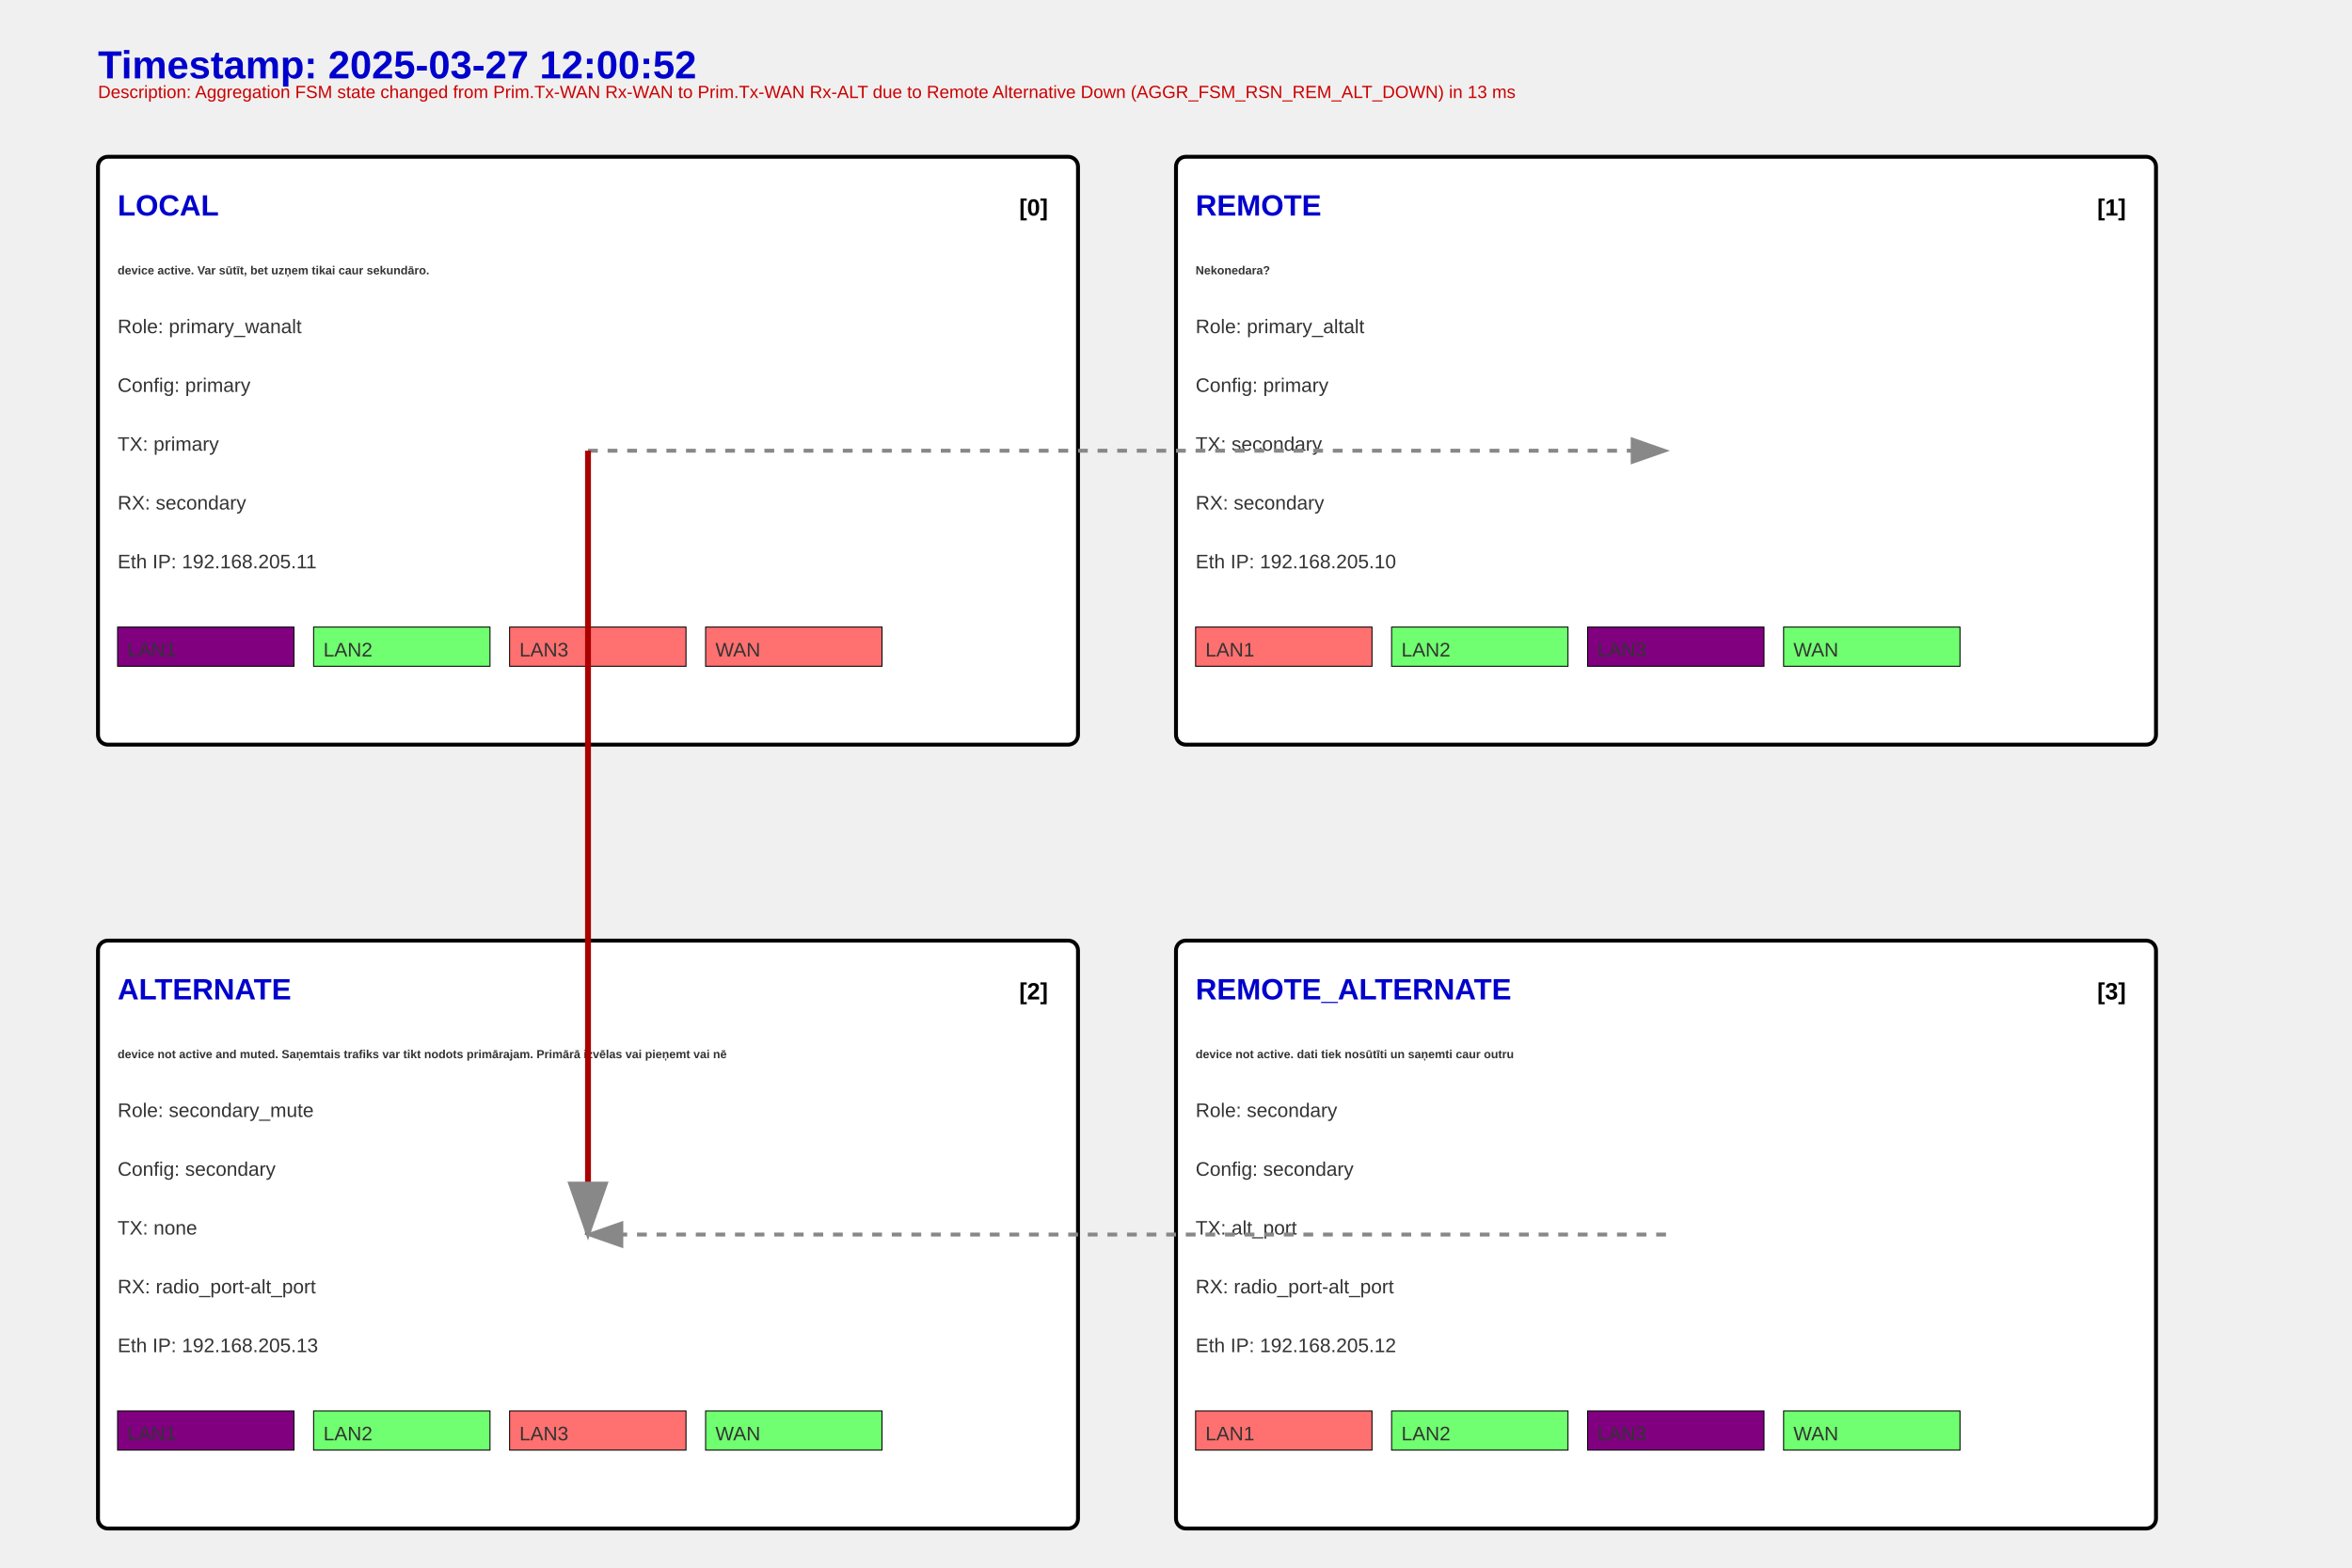
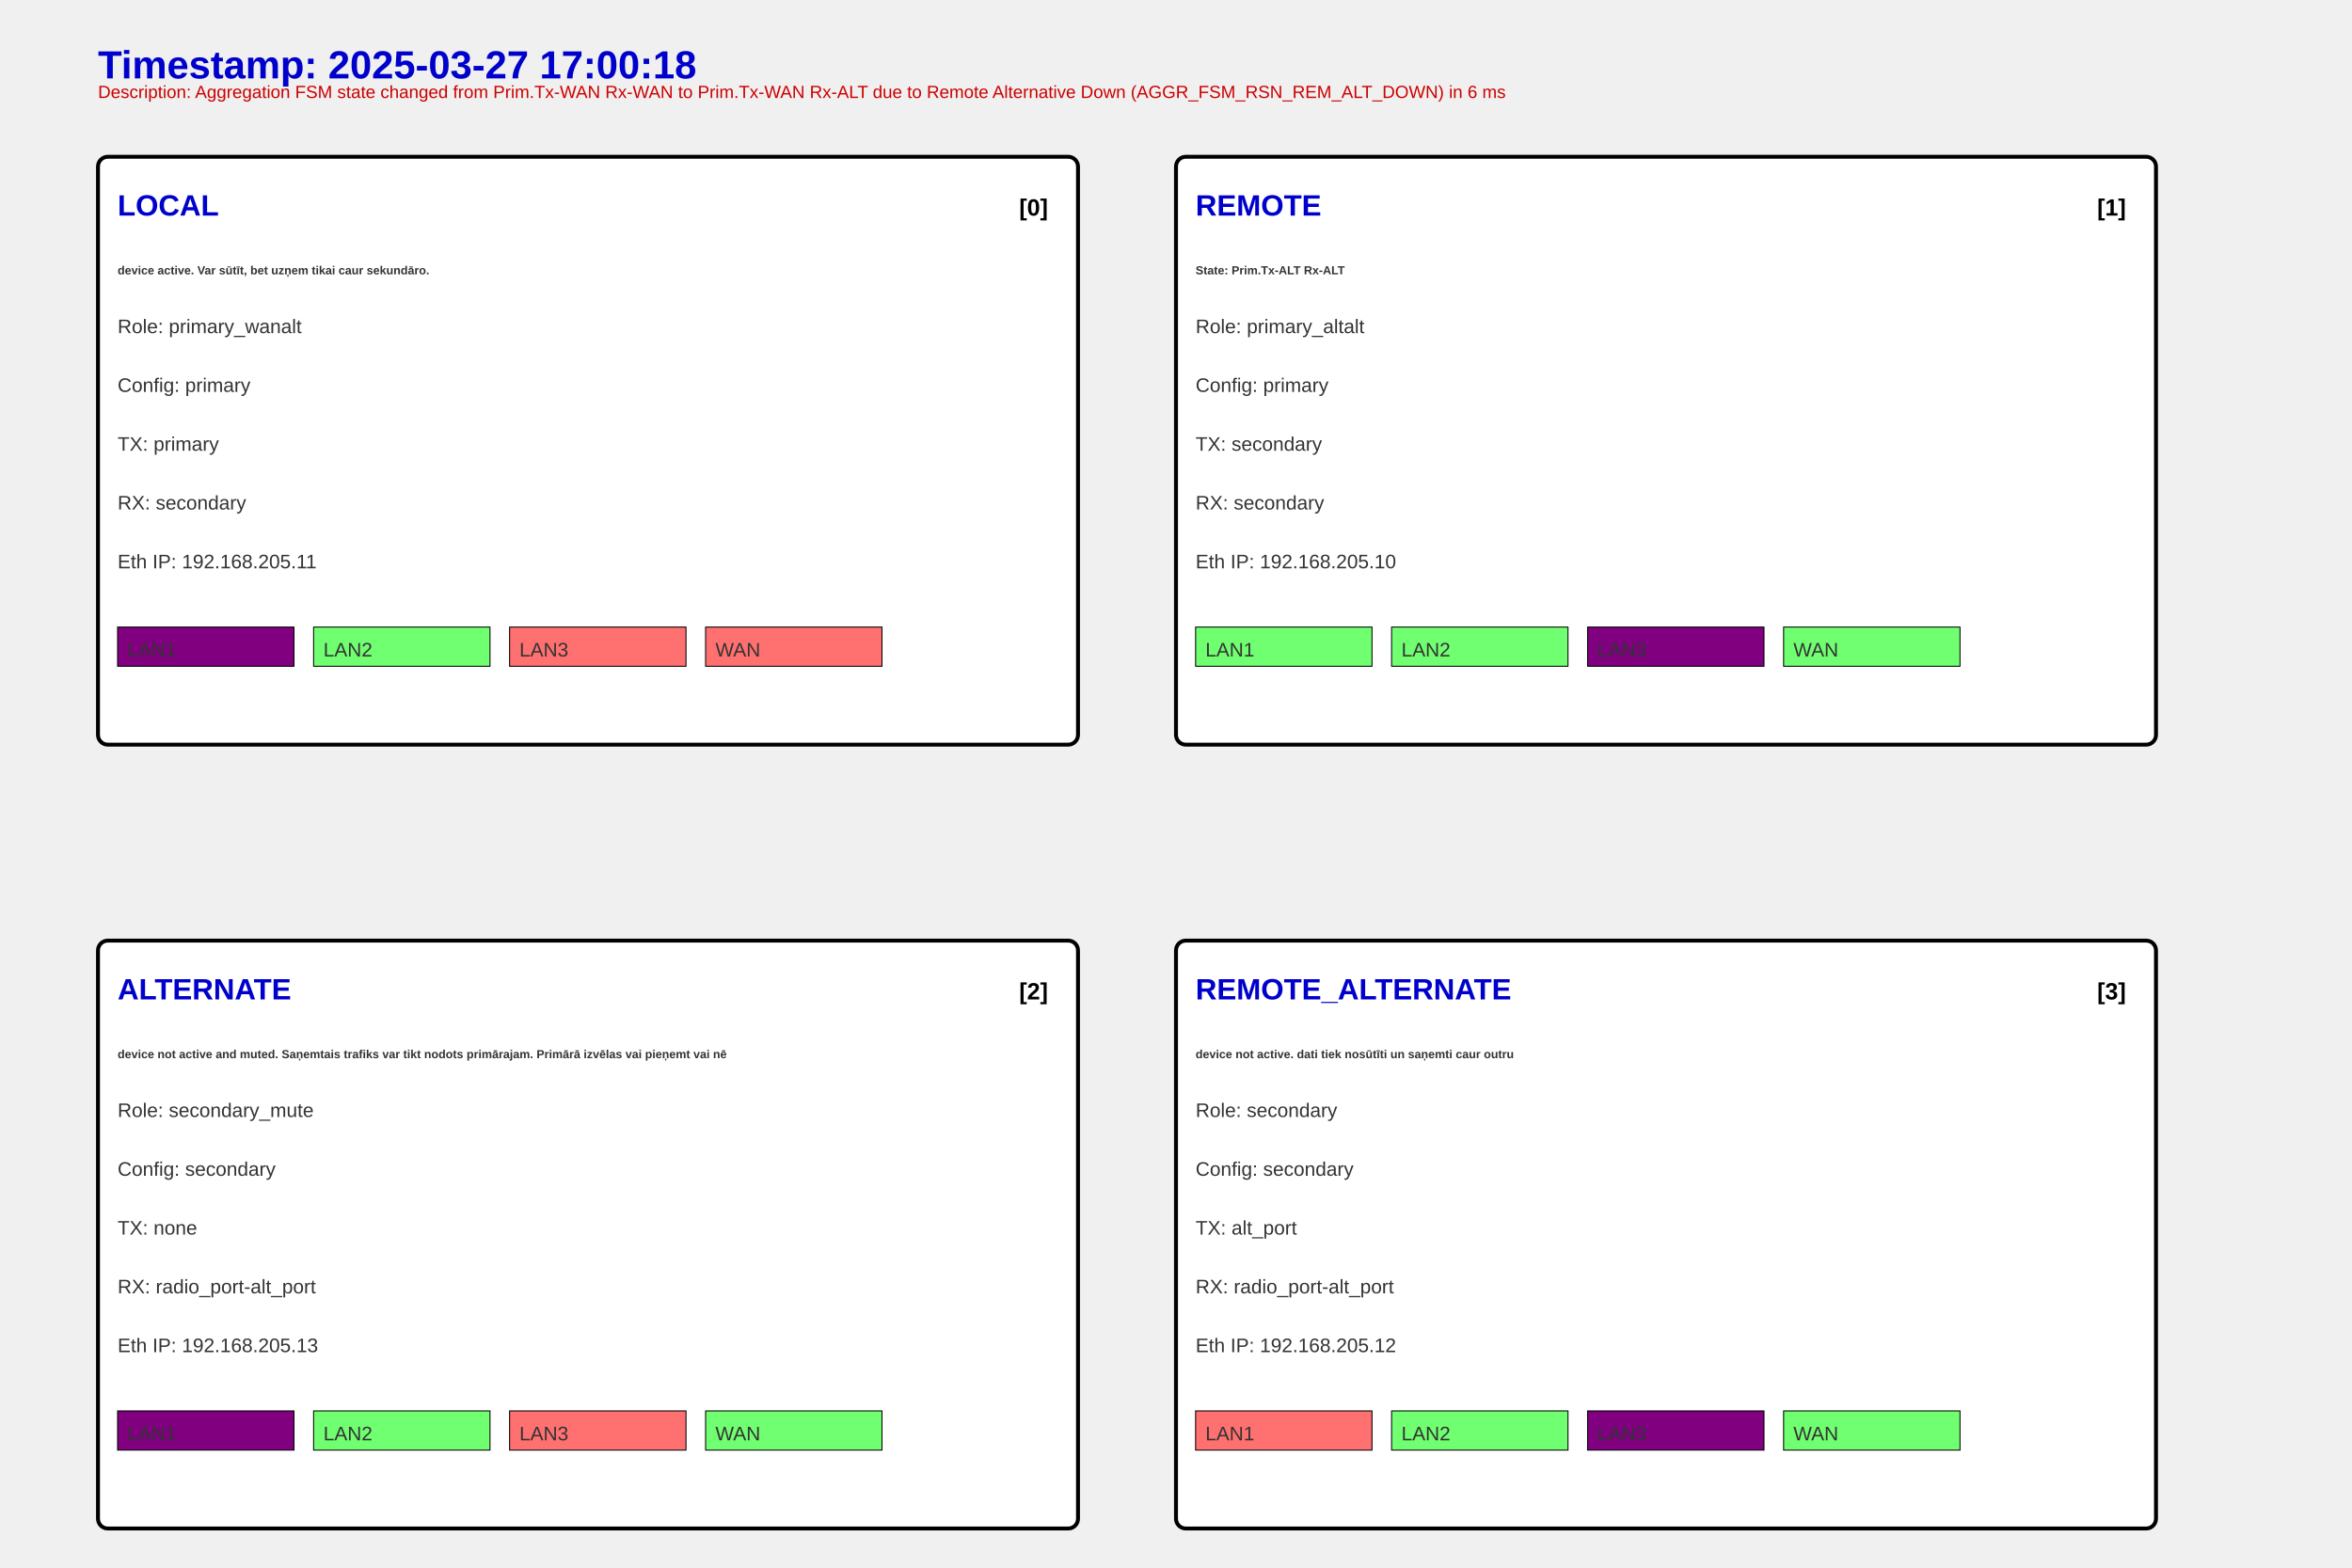
<svg xmlns="http://www.w3.org/2000/svg" width="1200" height="800">
  <style>
  .node { fill: #ffffff; stroke: #000000; stroke-width: 2; }
  .label { font: 10px Arial; fill: #333333; }
  .labela { font: 6px Arial; fill: #333333; font-weight: bold;}
  .error { font: 9px Arial; fill: #cc0000; }
  .timestamp { font: 20px Arial; font-weight: bold; fill: #0000cc; }
  .section-label { font: 15px Arial; font-weight: bold; fill: #0000cc; }
  .box-index { font: 12px Arial; font-weight: bold; fill: #000000; }
-   .connection-line { stroke: #888888; stroke-width: 2; stroke-dasharray: 5,5; }
+   .connection-line { stroke: #888888; stroke-width: 2; }
  .diagonal-line { stroke: #aa0000; stroke-width: 3; }
- </style>
+   .sender-receiver-line { stroke: #00aa00; stroke-width: 2; stroke-dasharray: 5,5; }</style>
  <defs>
    <marker id="arrowhead" markerWidth="10" markerHeight="7" refX="9" refY="3.5" orient="auto">
      <polygon points="0 0, 10 3.5, 0 7" fill="#888888" />
    </marker>
  </defs>
-   <text class="timestamp" x="50" y="40">Timestamp: 2025-03-27 12:00:52</text>
-   <text class="error" x="50" y="50">Description: Aggregation FSM state changed from Prim.Tx-WAN Rx-WAN to Prim.Tx-WAN Rx-ALT due to Remote Alternative Down (AGGR_FSM_RSN_REM_ALT_DOWN) in 13 ms</text>
+   <text class="timestamp" x="50" y="40">Timestamp: 2025-03-27 17:00:18</text>
+   <text class="error" x="50" y="50">Description: Aggregation FSM state changed from Prim.Tx-WAN Rx-WAN to Prim.Tx-WAN Rx-ALT due to Remote Alternative Down (AGGR_FSM_RSN_REM_ALT_DOWN) in 6 ms</text>
  <rect class="node" x="50" y="80" width="500" height="300" rx="5" ry="5" data-entry="0" data-section="0" />
  <text class="section-label" x="60" y="110">LOCAL</text>
  <text class="box-index" x="520" y="110">[0]</text>
  <text class="labela" x="60" y="140">device active. Var sūtīt, bet uzņem tikai caur sekundāro.</text>
  <text class="label" x="60" y="170">Role: primary_wanalt</text>
  <text class="label" x="60" y="200">Config: primary</text>
  <text class="label" x="60" y="230">TX: primary</text>
  <text class="label" x="60" y="260">RX: secondary</text>
  <text class="label" x="60" y="290">Eth IP: 192.168.205.11</text>
  <rect x="60" y="320" width="90" height="20" fill="purple" stroke="black" stroke-width="0.5" />
  <text class="label" x="65" y="335">LAN1</text>
  <rect x="160" y="320" width="90" height="20" fill="#70ff70" stroke="black" stroke-width="0.5" />
  <text class="label" x="165" y="335">LAN2</text>
  <rect x="260" y="320" width="90" height="20" fill="#ff7070" stroke="black" stroke-width="0.5" />
  <text class="label" x="265" y="335">LAN3</text>
  <rect x="360" y="320" width="90" height="20" fill="#ff7070" stroke="black" stroke-width="0.5" />
  <text class="label" x="365" y="335">WAN</text>
  <rect class="node" x="600" y="80" width="500" height="300" rx="5" ry="5" data-entry="0" data-section="1" />
  <text class="section-label" x="610" y="110">REMOTE</text>
  <text class="box-index" x="1070" y="110">[1]</text>
-   <text class="labela" x="610" y="140">Nekonedara?</text>
+   <text class="labela" x="610" y="140">State: Prim.Tx-ALT Rx-ALT</text>
  <text class="label" x="610" y="170">Role: primary_altalt</text>
  <text class="label" x="610" y="200">Config: primary</text>
  <text class="label" x="610" y="230">TX: secondary</text>
  <text class="label" x="610" y="260">RX: secondary</text>
  <text class="label" x="610" y="290">Eth IP: 192.168.205.10</text>
-   <rect x="610" y="320" width="90" height="20" fill="#ff7070" stroke="black" stroke-width="0.5" />
+   <rect x="610" y="320" width="90" height="20" fill="#70ff70" stroke="black" stroke-width="0.5" />
  <text class="label" x="615" y="335">LAN1</text>
  <rect x="710" y="320" width="90" height="20" fill="#70ff70" stroke="black" stroke-width="0.5" />
  <text class="label" x="715" y="335">LAN2</text>
  <rect x="810" y="320" width="90" height="20" fill="purple" stroke="black" stroke-width="0.5" />
  <text class="label" x="815" y="335">LAN3</text>
  <rect x="910" y="320" width="90" height="20" fill="#70ff70" stroke="black" stroke-width="0.5" />
  <text class="label" x="915" y="335">WAN</text>
  <rect class="node" x="50" y="480" width="500" height="300" rx="5" ry="5" data-entry="0" data-section="2" />
  <text class="section-label" x="60" y="510">ALTERNATE</text>
  <text class="box-index" x="520" y="510">[2]</text>
  <text class="labela" x="60" y="540">device not active and muted. Saņemtais trafiks var tikt nodots primārajam. Primārā izvēlas vai pieņemt vai nē</text>
  <text class="label" x="60" y="570">Role: secondary_mute</text>
  <text class="label" x="60" y="600">Config: secondary</text>
  <text class="label" x="60" y="630">TX: none</text>
  <text class="label" x="60" y="660">RX: radio_port-alt_port</text>
  <text class="label" x="60" y="690">Eth IP: 192.168.205.13</text>
  <rect x="60" y="720" width="90" height="20" fill="purple" stroke="black" stroke-width="0.5" />
  <text class="label" x="65" y="735">LAN1</text>
  <rect x="160" y="720" width="90" height="20" fill="#70ff70" stroke="black" stroke-width="0.5" />
  <text class="label" x="165" y="735">LAN2</text>
  <rect x="260" y="720" width="90" height="20" fill="#ff7070" stroke="black" stroke-width="0.5" />
  <text class="label" x="265" y="735">LAN3</text>
  <rect x="360" y="720" width="90" height="20" fill="#70ff70" stroke="black" stroke-width="0.5" />
  <text class="label" x="365" y="735">WAN</text>
  <rect class="node" x="600" y="480" width="500" height="300" rx="5" ry="5" data-entry="0" data-section="3" />
  <text class="section-label" x="610" y="510">REMOTE_ALTERNATE</text>
  <text class="box-index" x="1070" y="510">[3]</text>
  <text class="labela" x="610" y="540">device not active. dati tiek nosūtīti un saņemti caur outru</text>
  <text class="label" x="610" y="570">Role: secondary</text>
  <text class="label" x="610" y="600">Config: secondary</text>
  <text class="label" x="610" y="630">TX: alt_port</text>
  <text class="label" x="610" y="660">RX: radio_port-alt_port</text>
  <text class="label" x="610" y="690">Eth IP: 192.168.205.12</text>
  <rect x="610" y="720" width="90" height="20" fill="#ff7070" stroke="black" stroke-width="0.5" />
  <text class="label" x="615" y="735">LAN1</text>
  <rect x="710" y="720" width="90" height="20" fill="#70ff70" stroke="black" stroke-width="0.5" />
  <text class="label" x="715" y="735">LAN2</text>
  <rect x="810" y="720" width="90" height="20" fill="purple" stroke="black" stroke-width="0.5" />
  <text class="label" x="815" y="735">LAN3</text>
  <rect x="910" y="720" width="90" height="20" fill="#70ff70" stroke="black" stroke-width="0.5" />
  <text class="label" x="915" y="735">WAN</text>
-   <line x1="300.0" y1="230.0" x2="850.0" y2="230.0" class="connection-line" marker-end="url(#arrowhead)" />
-   <line x1="300.0" y1="230.0" x2="300.0" y2="630.0" class="diagonal-line" marker-end="url(#arrowhead)" />
-   <line x1="850.0" y1="630.0" x2="300.0" y2="630.0" class="connection-line" marker-end="url(#arrowhead)" />
</svg>
